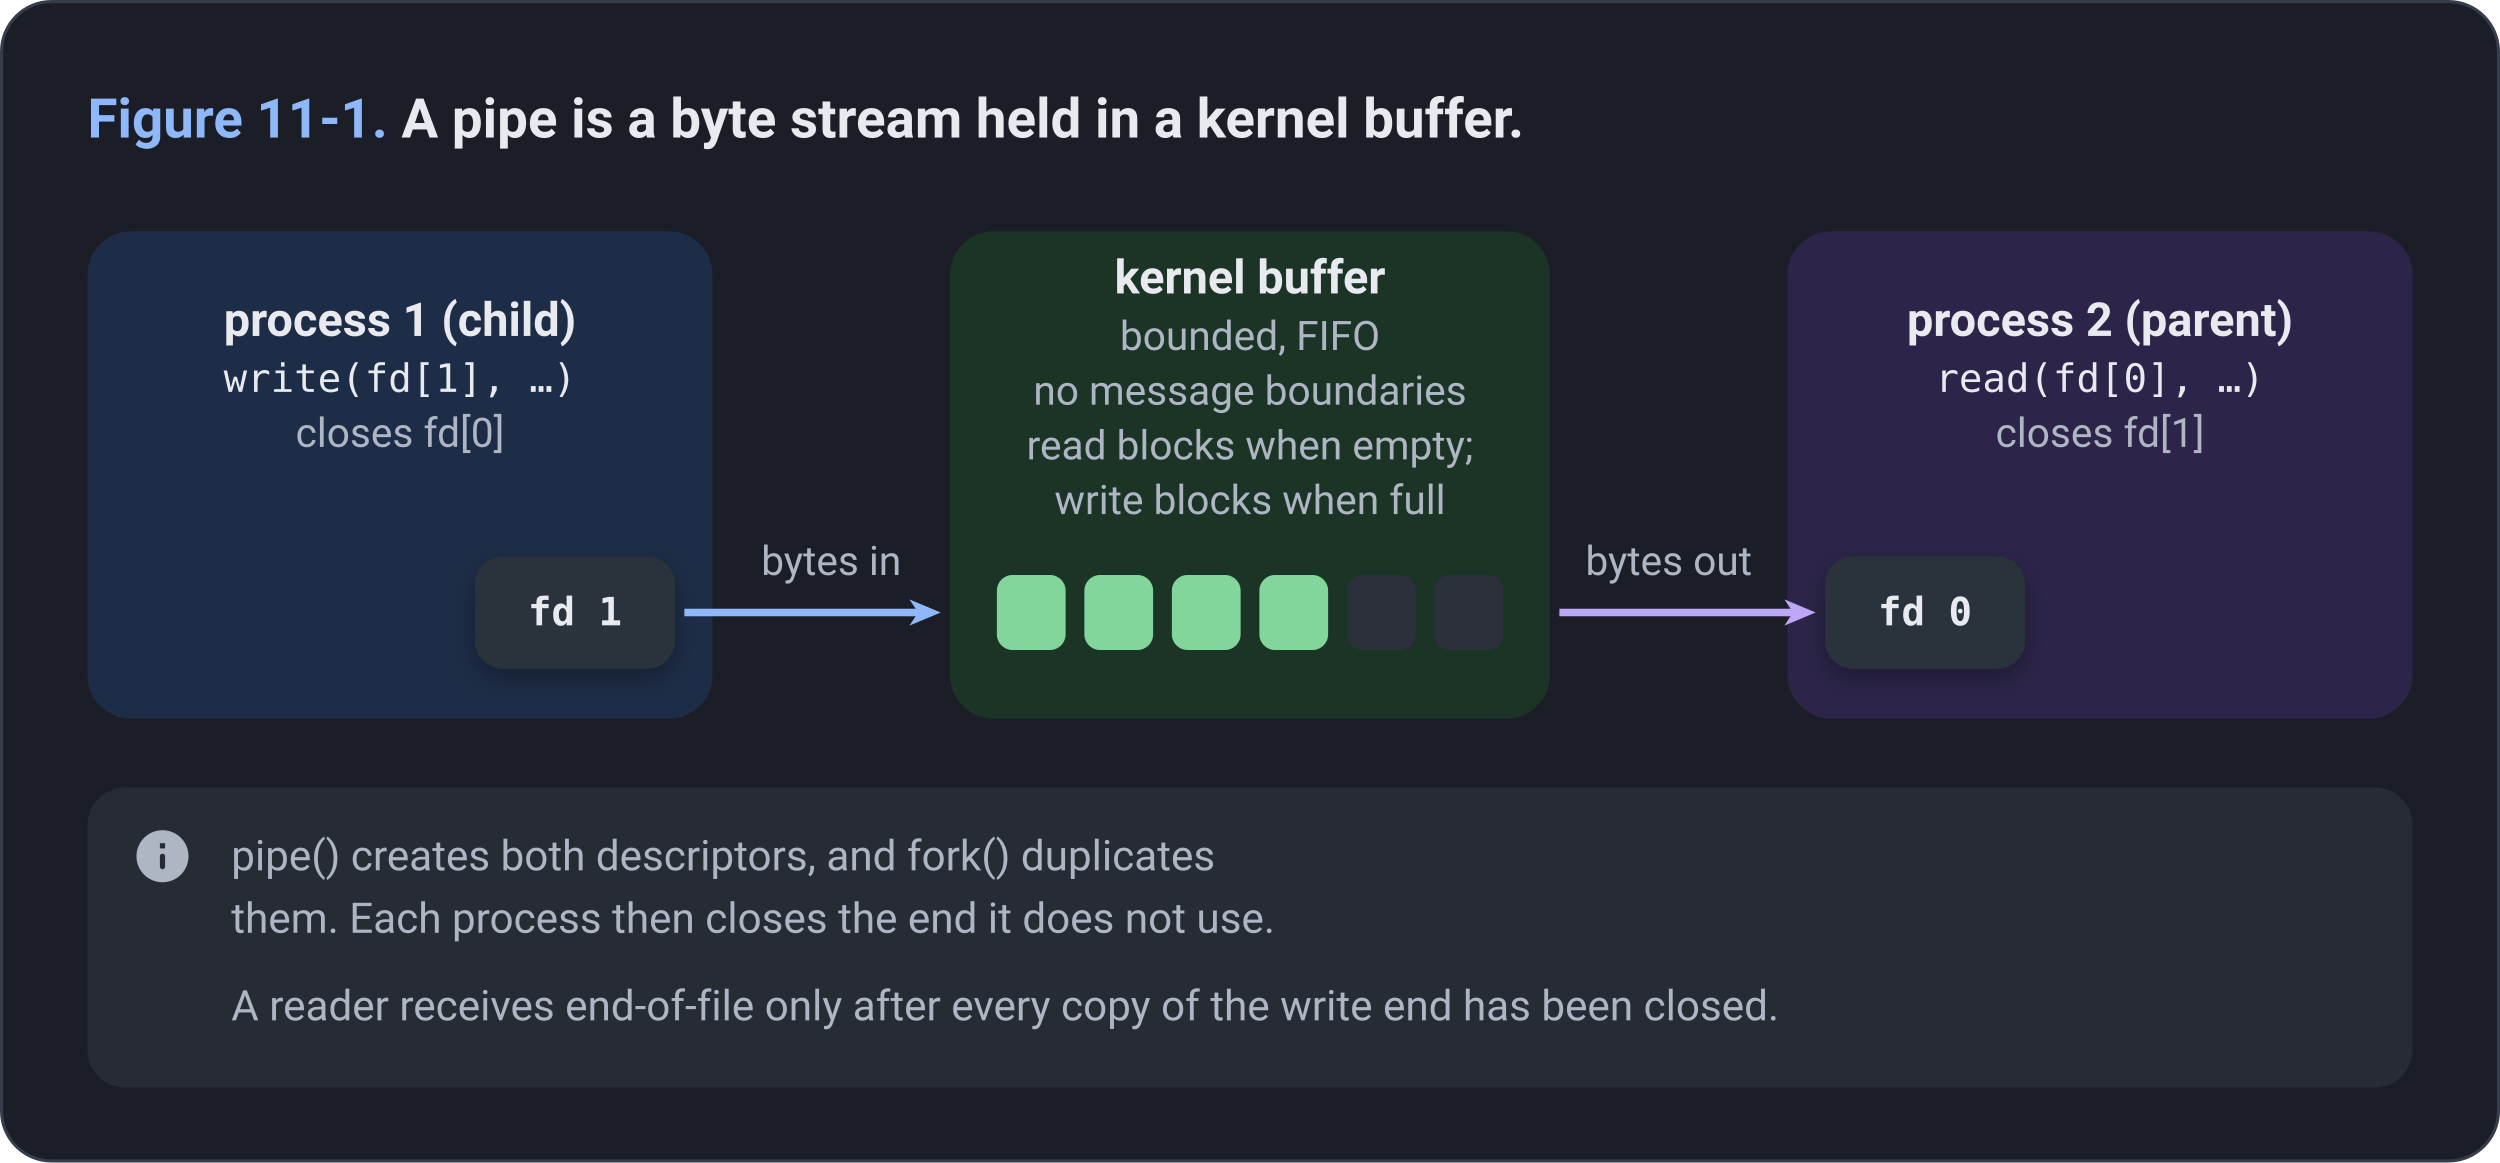
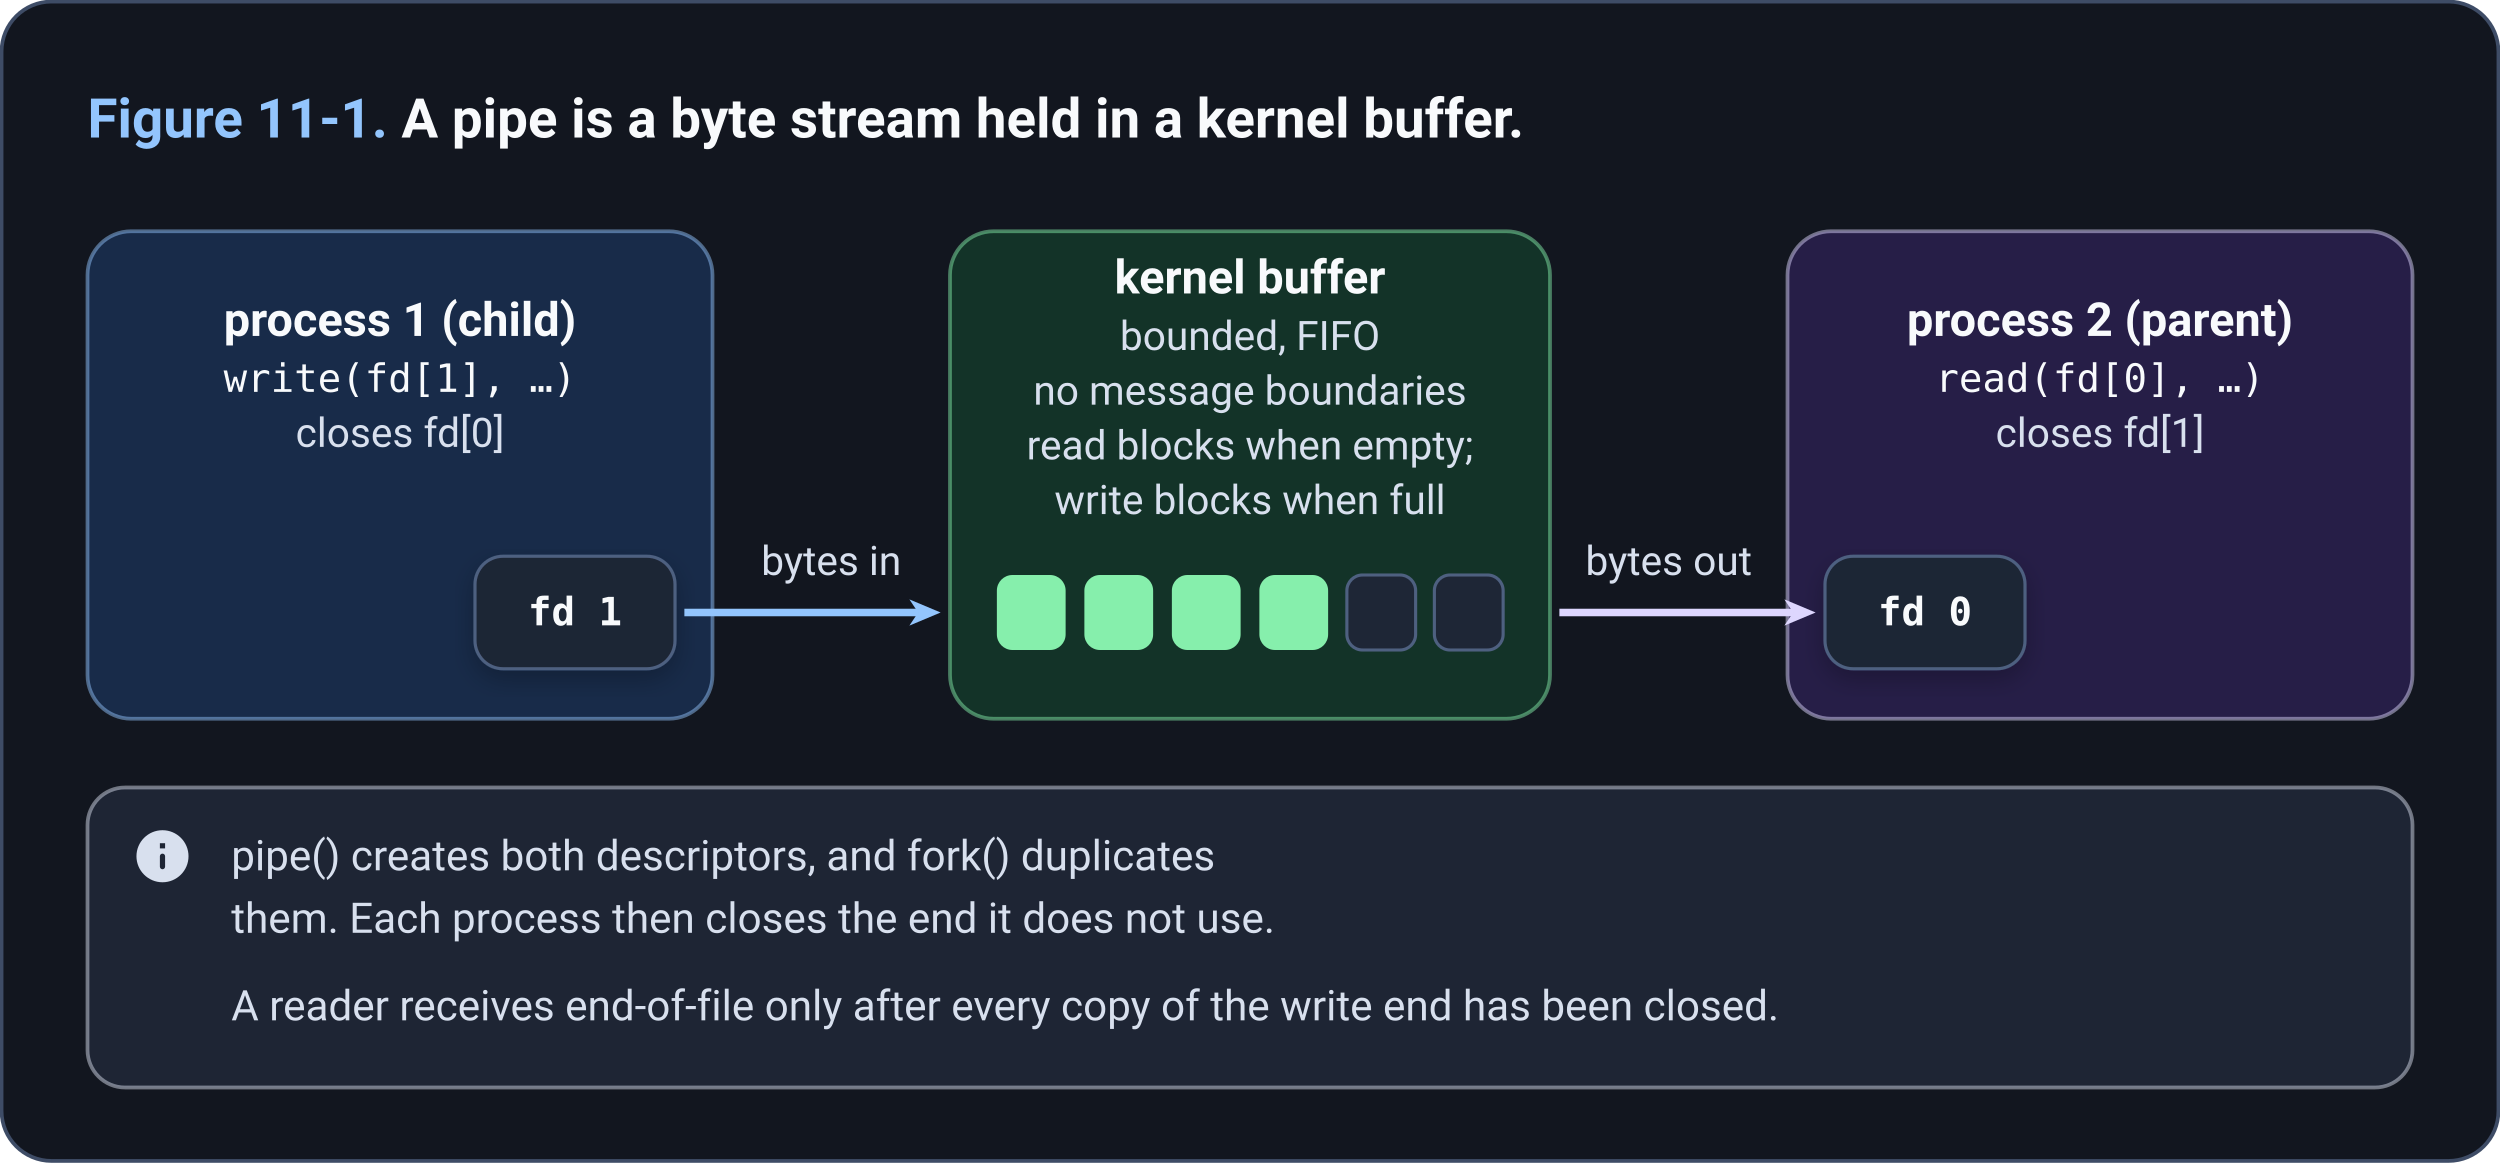
<svg xmlns="http://www.w3.org/2000/svg" viewBox="0 0 800 372" width="800" height="372">
  <style>
-     text { font-family: -apple-system, BlinkMacSystemFont, "Segoe UI", Roboto, "Helvetica Neue", Arial, sans-serif; fill: #E8EAF0; }
-     .paper { fill: #1B1E26; }
-     .frame { fill: #1B1E26; stroke: #363C49; stroke-width: 1; }
-     .card { fill: #2B303B; }
-     .hair { stroke: #363C49; stroke-width: 1.2; fill: none; }
-     .muted { fill: #AEB6C3; }
-     .ink { fill: #E8EAF0; }
+     text { font-family: -apple-system, BlinkMacSystemFont, "Segoe UI", Roboto, "Helvetica Neue", Arial, sans-serif; fill: #F8FAFC; }
+     .paper { fill: #12161F; }
+     .frame { fill: #12161F; stroke: #3E4C66; stroke-width: 1.2; }
+     .card { fill: #1E2636; stroke: #4E6080; stroke-width: 1; }
+     .hair { stroke: #3E4C66; stroke-width: 1.2; fill: none; }
+     .muted { fill: #D8E0EE; }
+     .ink { fill: #F8FAFC; }
    .title { font-size: 17.5px; font-weight: 650; }
    .head { font-size: 15.5px; font-weight: 650; }
    .name { font-size: 15px; font-weight: 650; }
    .body { font-size: 13.5px; }
    .sub { font-size: 13px; }
    .mono { font-size: 12.5px; font-family: "SF Mono", SFMono-Regular, ui-monospace, Menlo, Consolas, monospace; }
    .monob { font-size: 12.5px; font-weight: 650; font-family: "SF Mono", SFMono-Regular, ui-monospace, Menlo, Consolas, monospace; }
    .small { font-size: 12px; }
    .note { font-size: 13.5px; }
    .noteb { font-size: 13.5px; font-weight: 650; }
-     .sub, .small, .note { fill: #AEB6C3; }
-     .c-blue { fill: #1E2D47; }
-     .m-blue { fill: #2C4674; }
-     .a-blue { fill: #8FB8FA; }
-     .t-blue { fill: #8FB8FA; }
-     .w-blue { stroke: #8FB8FA; fill: none; stroke-linecap: butt; stroke-linejoin: round; }
-     .o-blue { stroke: #8FB8FA; fill: none; stroke-width: 1.5; }
-     .h-blue { stroke: #8FB8FA; stroke-width: 1.4; }
-     .c-green { fill: #1B3426; }
-     .m-green { fill: #28553B; }
-     .a-green { fill: #82D69C; }
-     .t-green { fill: #82D69C; }
-     .w-green { stroke: #82D69C; fill: none; stroke-linecap: butt; stroke-linejoin: round; }
-     .o-green { stroke: #82D69C; fill: none; stroke-width: 1.5; }
-     .h-green { stroke: #82D69C; stroke-width: 1.4; }
-     .c-amber { fill: #3A2D14; }
-     .m-amber { fill: #5E471A; }
-     .a-amber { fill: #F3C06B; }
-     .t-amber { fill: #F3C06B; }
-     .w-amber { stroke: #F3C06B; fill: none; stroke-linecap: butt; stroke-linejoin: round; }
-     .o-amber { stroke: #F3C06B; fill: none; stroke-width: 1.5; }
-     .h-amber { stroke: #F3C06B; stroke-width: 1.4; }
-     .c-red { fill: #41221D; }
-     .m-red { fill: #69322B; }
-     .a-red { fill: #F59E8D; }
-     .t-red { fill: #F59E8D; }
-     .w-red { stroke: #F59E8D; fill: none; stroke-linecap: butt; stroke-linejoin: round; }
-     .o-red { stroke: #F59E8D; fill: none; stroke-width: 1.5; }
-     .h-red { stroke: #F59E8D; stroke-width: 1.4; }
-     .c-purple { fill: #2C2549; }
-     .m-purple { fill: #453978; }
-     .a-purple { fill: #BCA8F7; }
-     .t-purple { fill: #BCA8F7; }
-     .w-purple { stroke: #BCA8F7; fill: none; stroke-linecap: butt; stroke-linejoin: round; }
-     .o-purple { stroke: #BCA8F7; fill: none; stroke-width: 1.5; }
-     .h-purple { stroke: #BCA8F7; stroke-width: 1.4; }
-     .c-teal { fill: #15332F; }
-     .m-teal { fill: #1F514B; }
-     .a-teal { fill: #72D5CA; }
-     .t-teal { fill: #72D5CA; }
-     .w-teal { stroke: #72D5CA; fill: none; stroke-linecap: butt; stroke-linejoin: round; }
-     .o-teal { stroke: #72D5CA; fill: none; stroke-width: 1.5; }
-     .h-teal { stroke: #72D5CA; stroke-width: 1.4; }
-     .c-gray { fill: #272B34; }
-     .m-gray { fill: #3A404D; }
-     .a-gray { fill: #AEB6C3; }
-     .t-gray { fill: #AEB6C3; }
-     .w-gray { stroke: #AEB6C3; fill: none; stroke-linecap: butt; stroke-linejoin: round; }
-     .o-gray { stroke: #AEB6C3; fill: none; stroke-width: 1.5; }
-     .h-gray { stroke: #AEB6C3; stroke-width: 1.4; }
-     .c-wire { fill: #272B34; }
-     .m-wire { fill: #3A404D; }
-     .a-wire { fill: #A2ABB9; }
-     .t-wire { fill: #A2ABB9; }
-     .w-wire { stroke: #A2ABB9; fill: none; stroke-linecap: butt; stroke-linejoin: round; }
-     .o-wire { stroke: #A2ABB9; fill: none; stroke-width: 1.5; }
-     .h-wire { stroke: #A2ABB9; stroke-width: 1.4; }
+     .sub, .small, .note { fill: #D8E0EE; }
+     .c-blue { fill: #182B49; stroke: #93C5FD; stroke-opacity: 0.48; stroke-width: 1.2; }
+     .m-blue { fill: #1E3A63; stroke: #93C5FD; stroke-opacity: 0.78; stroke-width: 1.2; }
+     .a-blue { fill: #93C5FD; }
+     .t-blue { fill: #93C5FD; }
+     .w-blue { stroke: #93C5FD; fill: none; stroke-linecap: butt; stroke-linejoin: round; }
+     .o-blue { stroke: #93C5FD; fill: none; stroke-width: 1.5; }
+     .h-blue { stroke: #93C5FD; stroke-width: 1.4; }
+     .c-green { fill: #133328; stroke: #86EFAC; stroke-opacity: 0.48; stroke-width: 1.2; }
+     .m-green { fill: #184D3B; stroke: #86EFAC; stroke-opacity: 0.78; stroke-width: 1.2; }
+     .a-green { fill: #86EFAC; }
+     .t-green { fill: #86EFAC; }
+     .w-green { stroke: #86EFAC; fill: none; stroke-linecap: butt; stroke-linejoin: round; }
+     .o-green { stroke: #86EFAC; fill: none; stroke-width: 1.5; }
+     .h-green { stroke: #86EFAC; stroke-width: 1.4; }
+     .c-amber { fill: #34250F; stroke: #FDE078; stroke-opacity: 0.48; stroke-width: 1.2; }
+     .m-amber { fill: #4F3814; stroke: #FDE078; stroke-opacity: 0.78; stroke-width: 1.2; }
+     .a-amber { fill: #FDE078; }
+     .t-amber { fill: #FDE078; }
+     .w-amber { stroke: #FDE078; fill: none; stroke-linecap: butt; stroke-linejoin: round; }
+     .o-amber { stroke: #FDE078; fill: none; stroke-width: 1.5; }
+     .h-amber { stroke: #FDE078; stroke-width: 1.4; }
+     .c-red { fill: #3A1B23; stroke: #FDA4AF; stroke-opacity: 0.48; stroke-width: 1.2; }
+     .m-red { fill: #582430; stroke: #FDA4AF; stroke-opacity: 0.78; stroke-width: 1.2; }
+     .a-red { fill: #FDA4AF; }
+     .t-red { fill: #FDA4AF; }
+     .w-red { stroke: #FDA4AF; fill: none; stroke-linecap: butt; stroke-linejoin: round; }
+     .o-red { stroke: #FDA4AF; fill: none; stroke-width: 1.5; }
+     .h-red { stroke: #FDA4AF; stroke-width: 1.4; }
+     .c-purple { fill: #261E47; stroke: #DDD6FE; stroke-opacity: 0.48; stroke-width: 1.2; }
+     .m-purple { fill: #382B6B; stroke: #DDD6FE; stroke-opacity: 0.78; stroke-width: 1.2; }
+     .a-purple { fill: #DDD6FE; }
+     .t-purple { fill: #DDD6FE; }
+     .w-purple { stroke: #DDD6FE; fill: none; stroke-linecap: butt; stroke-linejoin: round; }
+     .o-purple { stroke: #DDD6FE; fill: none; stroke-width: 1.5; }
+     .h-purple { stroke: #DDD6FE; stroke-width: 1.4; }
+     .c-teal { fill: #113136; stroke: #5EEAD4; stroke-opacity: 0.48; stroke-width: 1.2; }
+     .m-teal { fill: #164A52; stroke: #5EEAD4; stroke-opacity: 0.78; stroke-width: 1.2; }
+     .a-teal { fill: #5EEAD4; }
+     .t-teal { fill: #5EEAD4; }
+     .w-teal { stroke: #5EEAD4; fill: none; stroke-linecap: butt; stroke-linejoin: round; }
+     .o-teal { stroke: #5EEAD4; fill: none; stroke-width: 1.5; }
+     .h-teal { stroke: #5EEAD4; stroke-width: 1.4; }
+     .c-gray { fill: #1E2534; stroke: #D8E0EE; stroke-opacity: 0.48; stroke-width: 1.2; }
+     .m-gray { fill: #2C364A; stroke: #D8E0EE; stroke-opacity: 0.78; stroke-width: 1.2; }
+     .a-gray { fill: #D8E0EE; }
+     .t-gray { fill: #D8E0EE; }
+     .w-gray { stroke: #D8E0EE; fill: none; stroke-linecap: butt; stroke-linejoin: round; }
+     .o-gray { stroke: #D8E0EE; fill: none; stroke-width: 1.5; }
+     .h-gray { stroke: #D8E0EE; stroke-width: 1.4; }
+     .c-wire { fill: #1E2534; }
+     .m-wire { fill: #2C364A; }
+     .a-wire { fill: #CBD5E1; }
+     .t-wire { fill: #CBD5E1; }
+     .w-wire { stroke: #CBD5E1; fill: none; stroke-linecap: butt; stroke-linejoin: round; }
+     .o-wire { stroke: #CBD5E1; fill: none; stroke-width: 1.5; }
+     .h-wire { stroke: #CBD5E1; stroke-width: 1.4; }
  </style>
  <defs>
    <filter id="lift" x="-10%" y="-15%" width="120%" height="140%">
-       <feDropShadow dx="0" dy="1" stdDeviation="1.2" flood-color="#000000" flood-opacity="0.45" />
-       <feDropShadow dx="0" dy="3" stdDeviation="4" flood-color="#000000" flood-opacity="0.32" />
+       <feDropShadow dx="0" dy="1" stdDeviation="1.2" flood-color="#000000" flood-opacity="0.35" />
+       <feDropShadow dx="0" dy="3" stdDeviation="4" flood-color="#000000" flood-opacity="0.24" />
    </filter>
  </defs>
  <rect x="0.5" y="0.5" width="799" height="371" rx="16" class="frame" />
  <text x="28" y="44" class="title">
    <tspan class="t-blue">Figure 11-1.</tspan> A pipe is a byte stream held in a kernel buffer.</text>
  <g transform="translate(0 74)">
    <rect x="28.0" y="0.0" width="200.0" height="156.0" rx="14" class="c-blue" />
    <text x="128.0" y="33.5" class="name" text-anchor="middle" data-fit="34.0,222.0">process 1 (child)</text>
    <text x="128.0" y="51.4" class="mono" text-anchor="middle" data-fit="34.0,222.0">write(fd[1], …)</text>
    <text x="128.0" y="69.0" class="sub" text-anchor="middle" data-fit="34.0,222.0">closes fd[0]</text>
    <rect x="152.0" y="104.0" width="64.0" height="36.0" rx="9" class="card" filter="url(#lift)" />
    <text x="184.0" y="126.1" class="monob" text-anchor="middle" data-fit="157.0,211.0">fd 1</text>
    <rect x="572.0" y="0.0" width="200.0" height="156.0" rx="14" class="c-purple" />
    <text x="672.0" y="33.5" class="name" text-anchor="middle" data-fit="578.0,766.0">process 2 (parent)</text>
    <text x="672.0" y="51.4" class="mono" text-anchor="middle" data-fit="578.0,766.0">read(fd[0], …)</text>
    <text x="672.0" y="69.0" class="sub" text-anchor="middle" data-fit="578.0,766.0">closes fd[1]</text>
    <rect x="584.0" y="104.0" width="64.0" height="36.0" rx="9" class="card" filter="url(#lift)" />
    <text x="616.0" y="126.1" class="monob" text-anchor="middle" data-fit="589.0,643.0">fd 0</text>
    <rect x="304.0" y="0.0" width="192.0" height="156.0" rx="14" class="c-green" />
    <text x="400.0" y="19.9" class="name" text-anchor="middle" data-fit="308.0,492.0">kernel buffer</text>
    <text x="400.0" y="38.0" class="sub" text-anchor="middle" data-fit="308.0,492.0">bounded, FIFO</text>
    <text x="400.0" y="55.5" class="sub" text-anchor="middle" data-fit="308.0,492.0">no message boundaries</text>
    <text x="400.0" y="73.0" class="sub" text-anchor="middle" data-fit="308.0,492.0">read blocks when empty;</text>
    <text x="400.0" y="90.5" class="sub" text-anchor="middle" data-fit="308.0,492.0">write blocks when full</text>
    <rect x="319.0" y="110.0" width="22.0" height="24.0" rx="5" class="a-green" />
    <rect x="347.0" y="110.0" width="22.0" height="24.0" rx="5" class="a-green" />
    <rect x="375.0" y="110.0" width="22.0" height="24.0" rx="5" class="a-green" />
    <rect x="403.0" y="110.0" width="22.0" height="24.0" rx="5" class="a-green" />
    <rect x="431.0" y="110.0" width="22.0" height="24.0" rx="5" class="card" />
    <rect x="459.0" y="110.0" width="22.0" height="24.0" rx="5" class="card" />
    <polygon points="301.0,122.0 291.0,126.2 293.8,122.0 291.0,117.8" class="a-blue" />
    <path d="M219.0,122.0 L294.0,122.0" class="w-blue" stroke-width="2.4" />
    <text x="266.0" y="110.0" class="sub" text-anchor="middle">bytes in</text>
    <polygon points="581.0,122.0 571.0,126.2 573.8,122.0 571.0,117.8" class="a-purple" />
    <path d="M499.0,122.0 L574.0,122.0" class="w-purple" stroke-width="2.4" />
    <text x="534.0" y="110.0" class="sub" text-anchor="middle">bytes out</text>
  </g>
  <rect x="28" y="252" width="744" height="96" rx="12" class="c-gray" />
  <g transform="translate(42 264) scale(0.833)" class="a-gray">
    <path d="M12 2C6.48 2 2 6.48 2 12s4.48 10 10 10 10-4.48 10-10S17.52 2 12 2zm0 15c-.55 0-1-.45-1-1v-4c0-.55.45-1 1-1s1 .45 1 1v4c0 .55-.45 1-1 1zm1-8h-2V7h2v2z" />
  </g>
  <text x="74" y="278.5" class="note" data-fit="74,760">pipe() creates both descriptors, and fork() duplicates</text>
  <text x="74" y="298.5" class="note" data-fit="74,760">them. Each process then closes the end it does not use.</text>
  <text x="74" y="326.5" class="note" data-fit="74,760">A reader receives end-of-file only after every copy of the write end has been closed.</text>
</svg>
